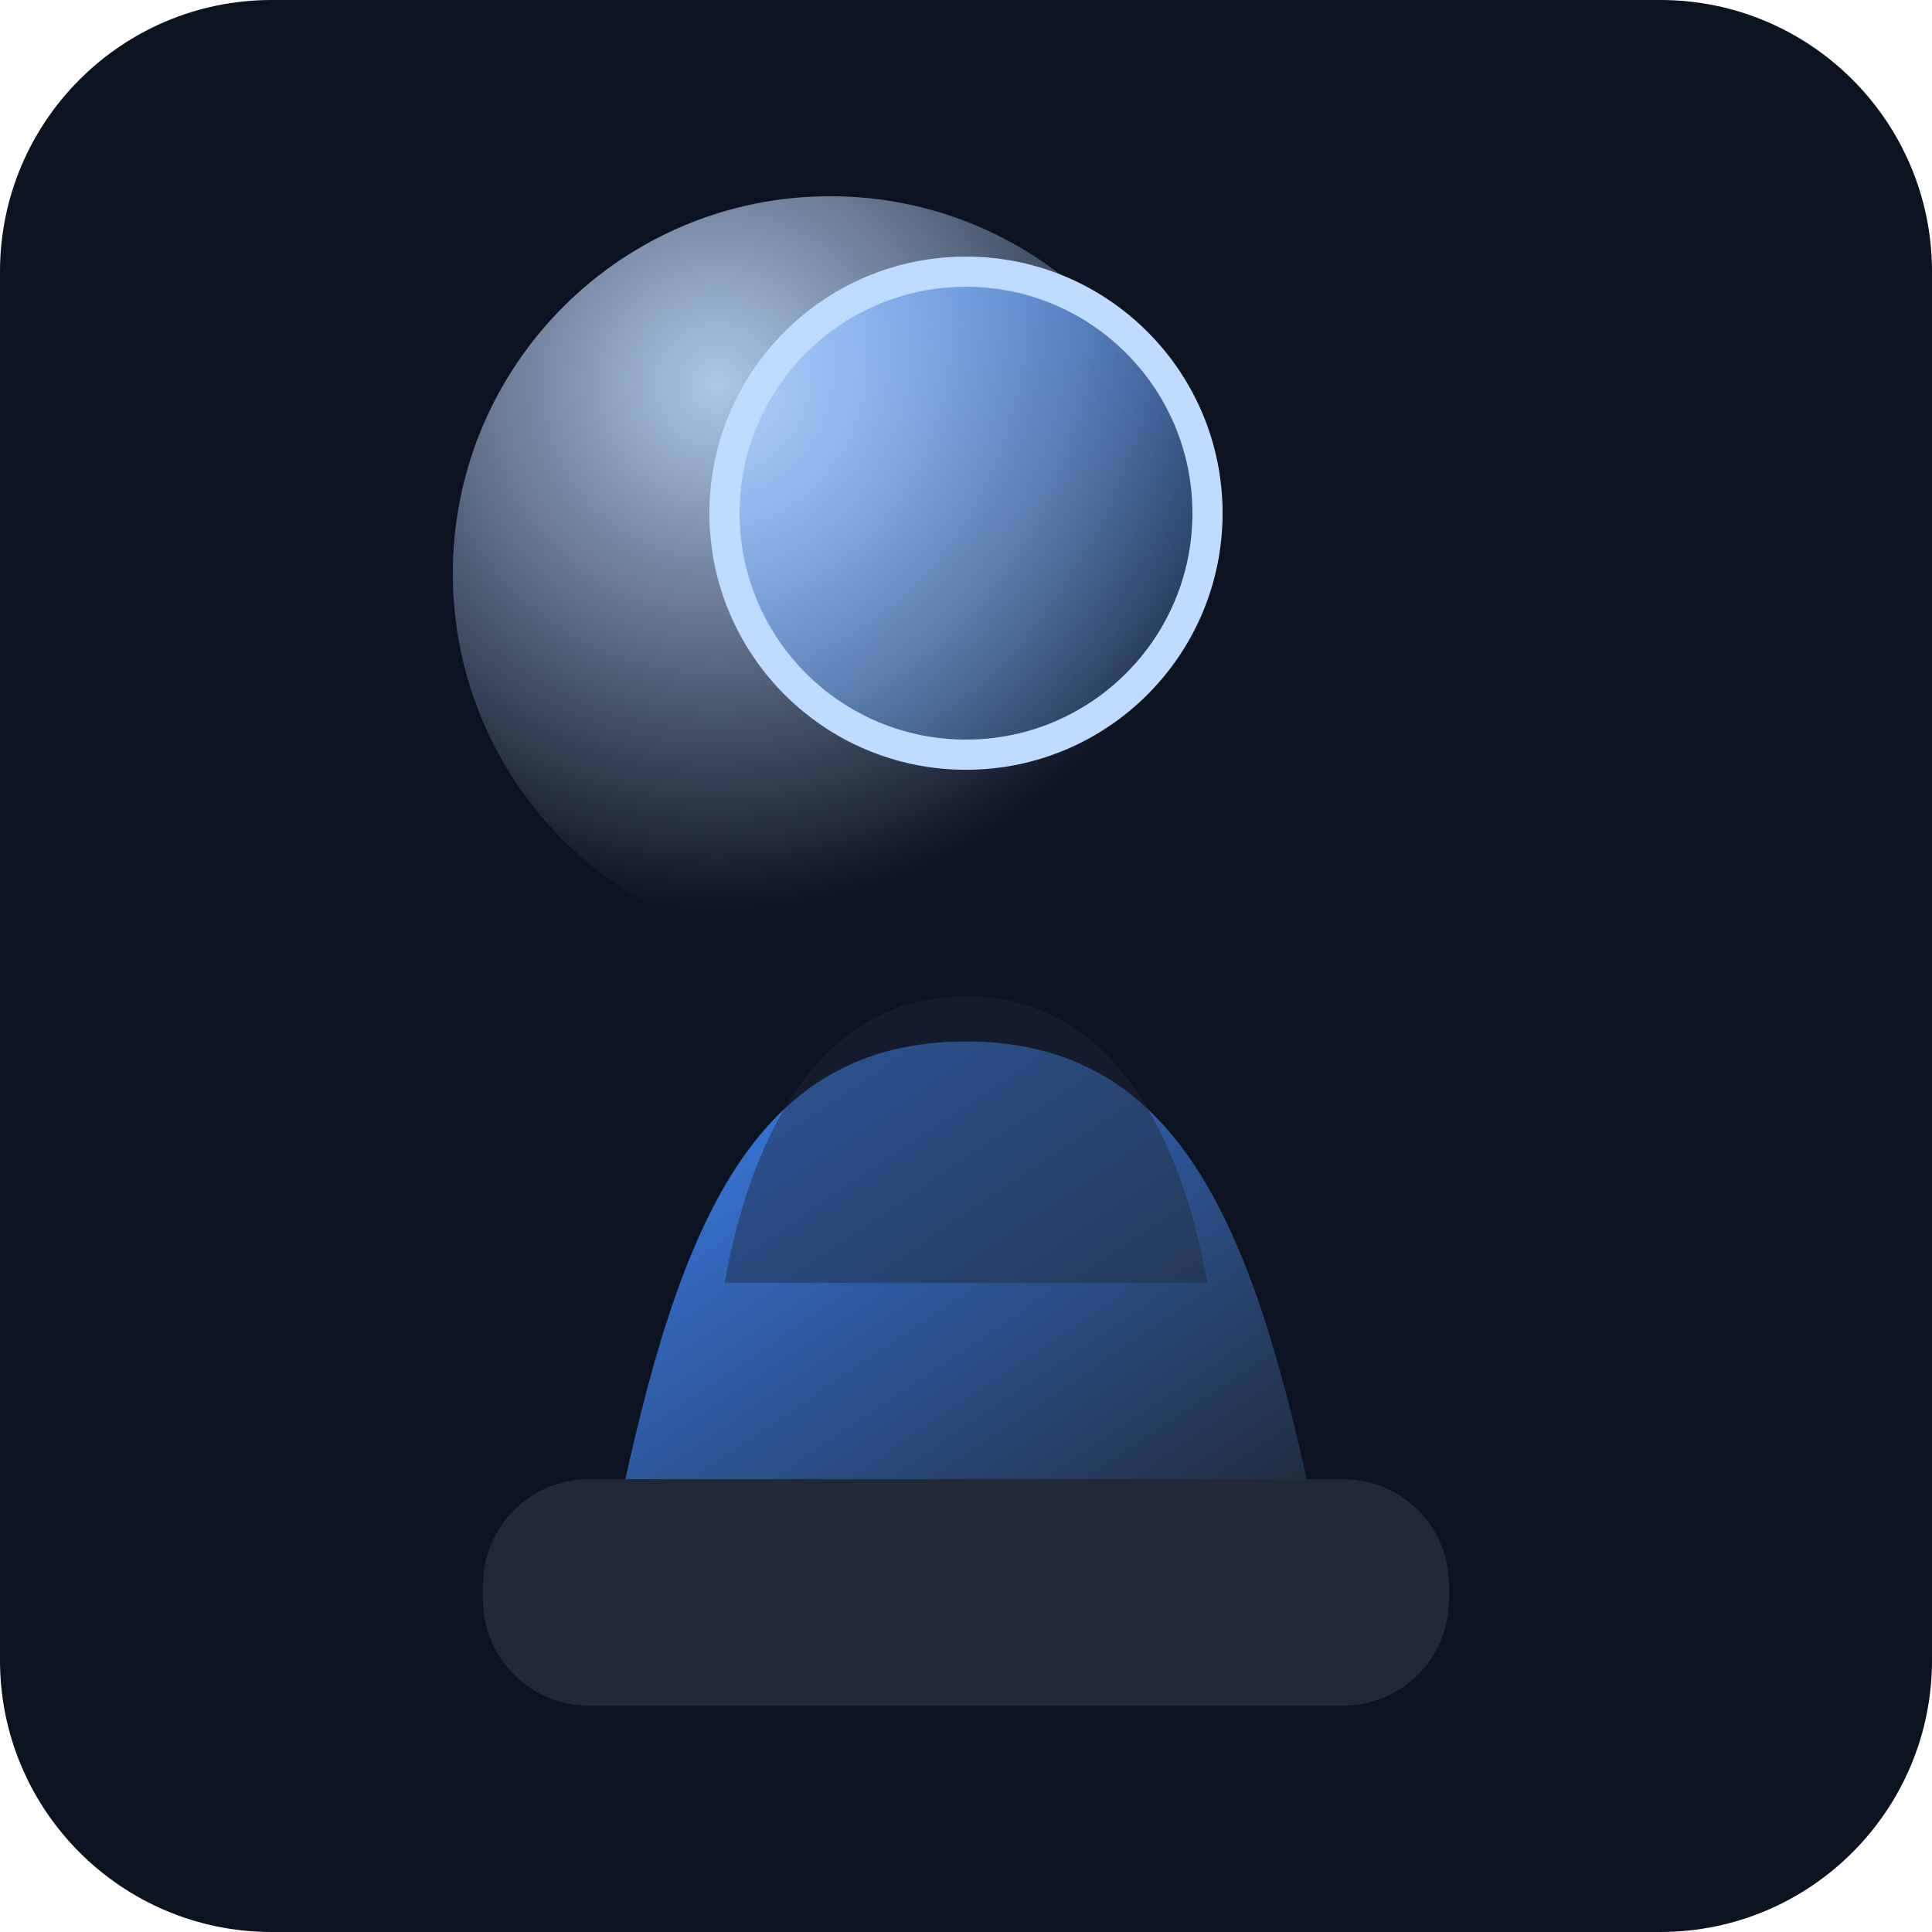
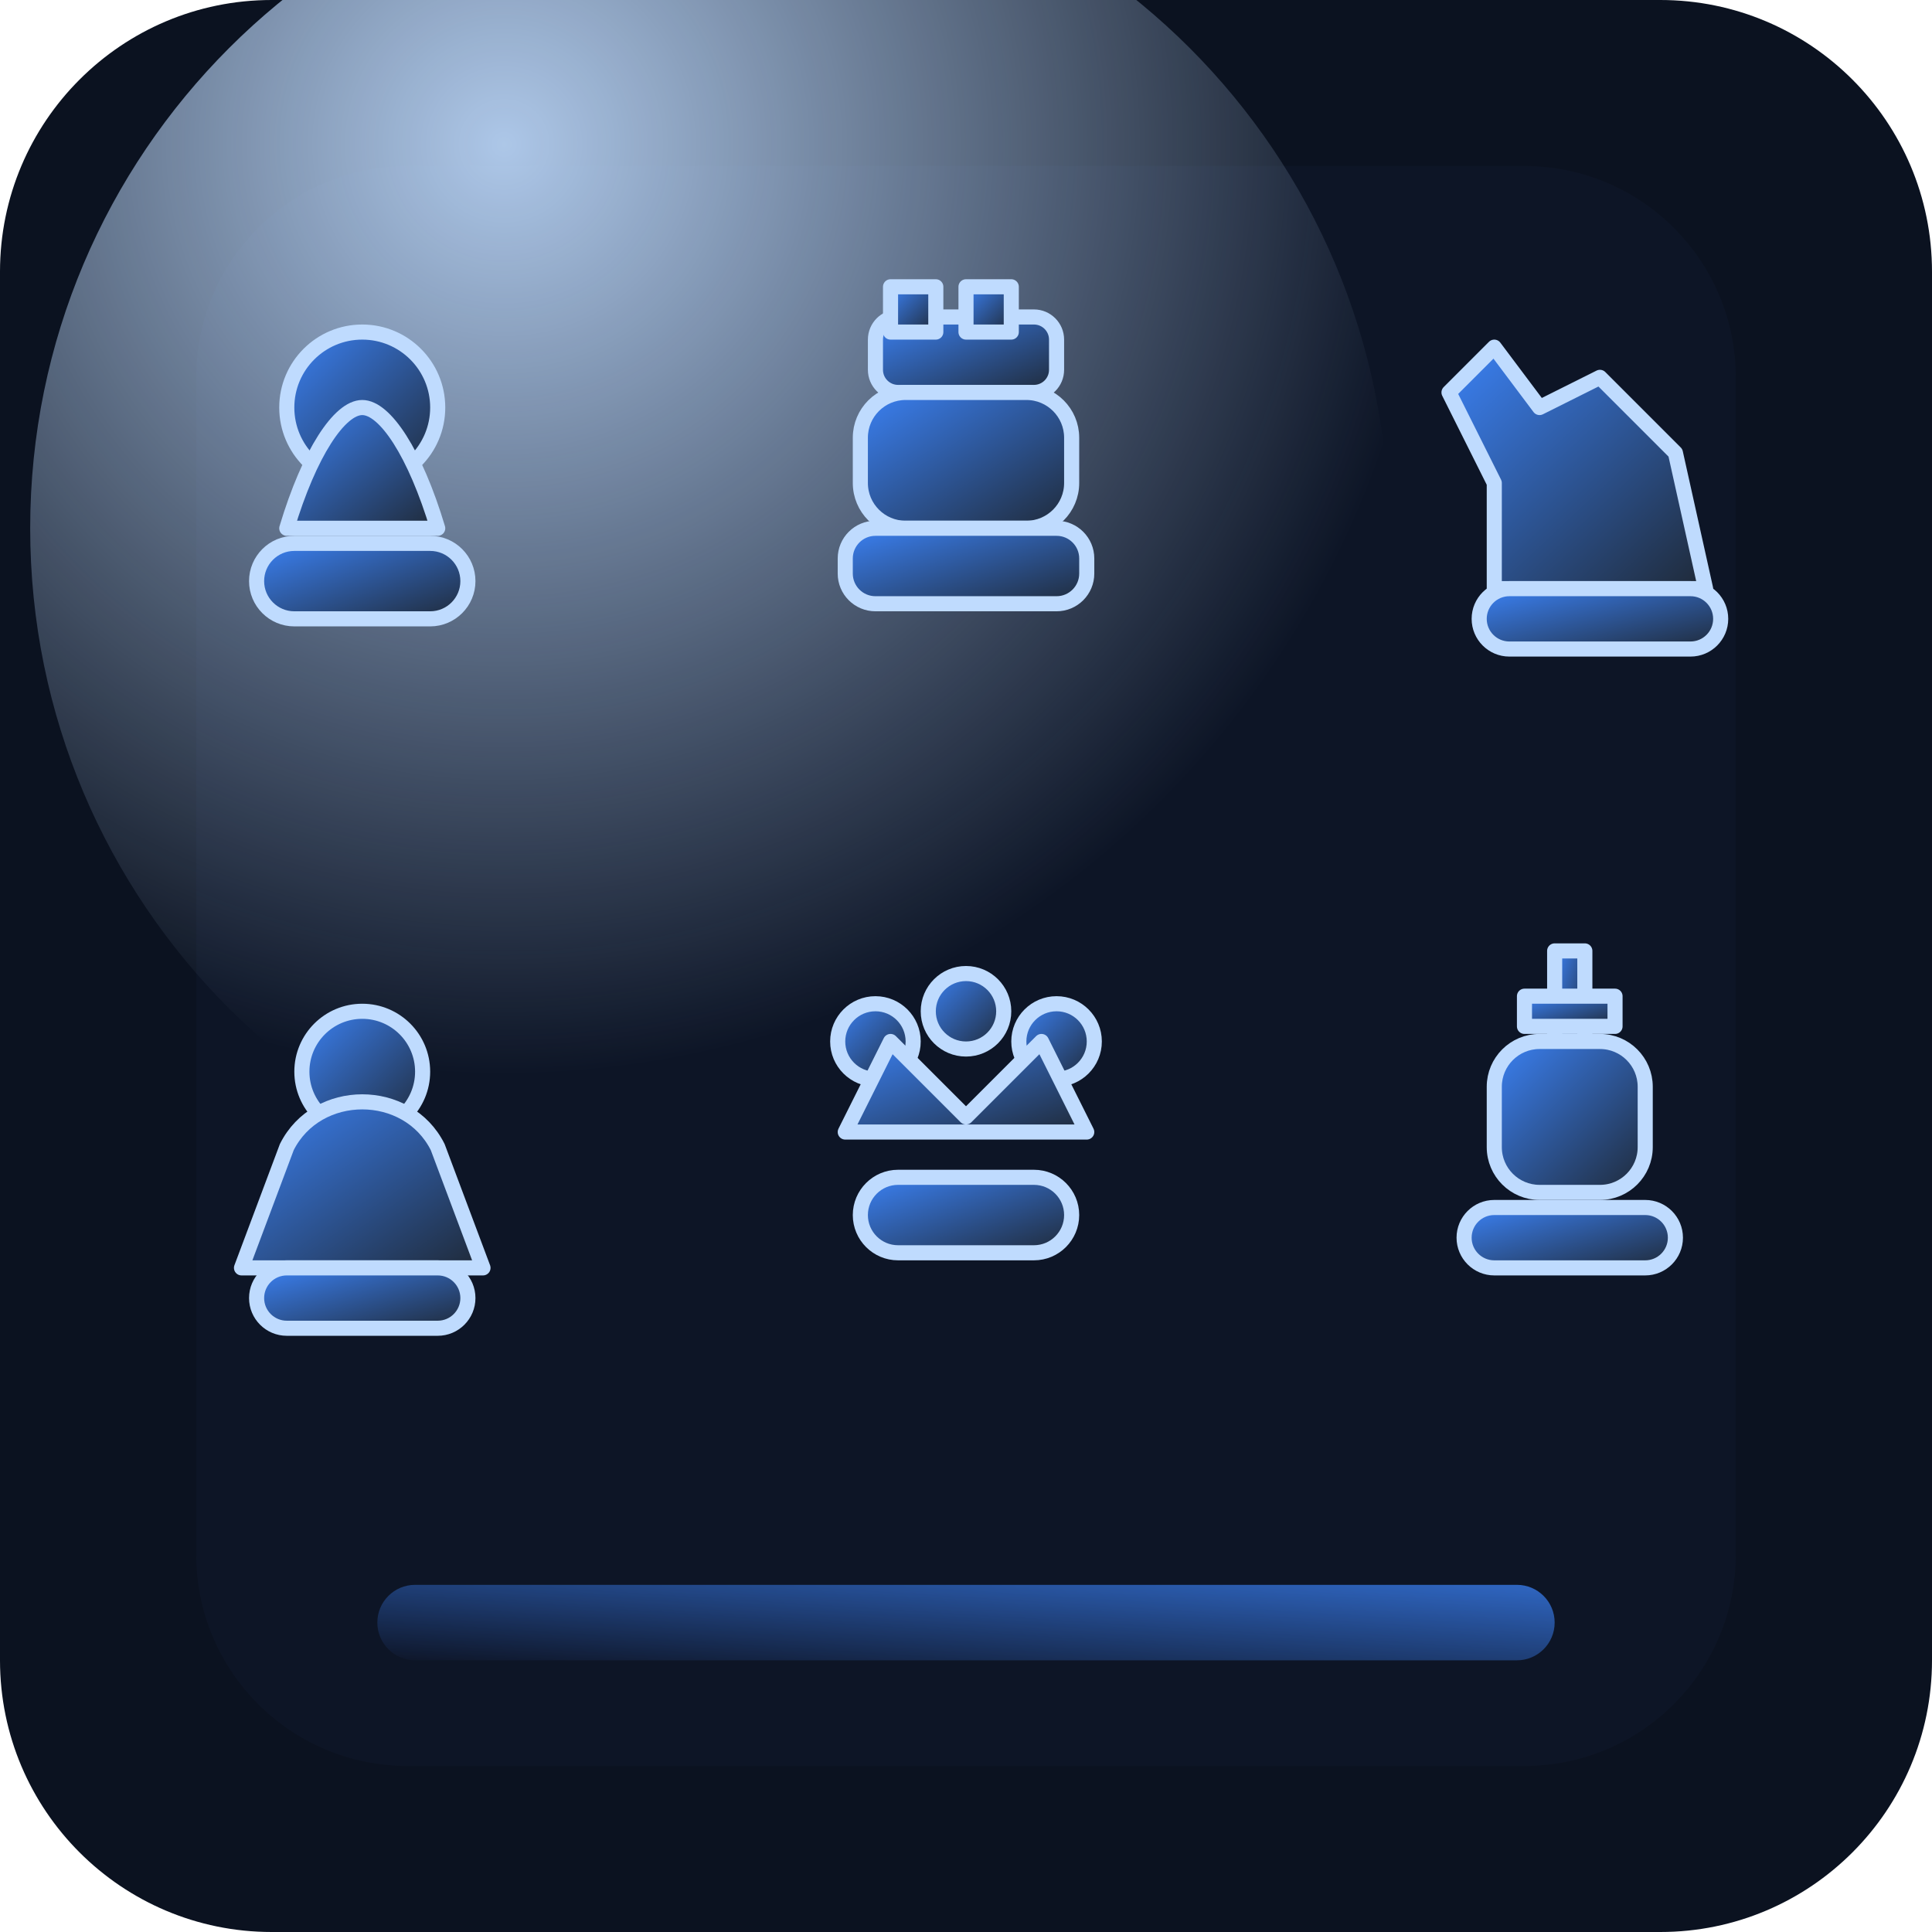
<svg xmlns="http://www.w3.org/2000/svg" width="256" height="256" viewBox="0 0 256 256">
  <defs>
-     <radialGradient id="shine" cx="35%" cy="25%" r="70%">
+     <linearGradient id="piece" x1="0" y1="0" x2="1" y2="1">
+       <stop offset="0%" stop-color="#3b82f6" />
+       <stop offset="100%" stop-color="#1f2937" />
+     </linearGradient>
+     <linearGradient id="base" x1="0" y1="1" x2="1" y2="0">
+       <stop offset="0%" stop-color="#0f172a" />
+       <stop offset="100%" stop-color="#3b82f6" />
+     </linearGradient>
+     <radialGradient id="shine" cx="35%" cy="22%" r="68%">
      <stop offset="0%" stop-color="#bfdbfe" stop-opacity="0.9" />
      <stop offset="100%" stop-color="#bfdbfe" stop-opacity="0" />
    </radialGradient>
-     <linearGradient id="body" x1="0" y1="0" x2="1" y2="1">
-       <stop offset="0%" stop-color="#3b82f6" />
-       <stop offset="100%" stop-color="#1f2937" />
-     </linearGradient>
  </defs>
  <rect width="256" height="256" rx="36" fill="#0b1220" />
-   <circle cx="128" cy="68" r="32" fill="url(#body)" stroke="#bfdbfe" stroke-width="4" />
-   <path d="M82 200c8-38 18-62 46-62s38 24 46 62" fill="url(#body)" />
-   <path d="M96 170c4-22 14-38 32-38s28 16 32 38" fill="#1f2937" opacity="0.45" />
-   <rect x="64" y="196" width="128" height="30" rx="14" fill="#1f2937" />
-   <circle cx="110" cy="76" r="50" fill="url(#shine)" />
+   <rect x="26" y="22" width="204" height="212" rx="28" fill="#0f172a" opacity="0.6" />
+   <circle cx="94" cy="70" r="90" fill="url(#shine)" />
+   <g fill="url(#piece)" stroke="#bfdbfe" stroke-width="2" stroke-linecap="round" stroke-linejoin="round">
+     <g transform="translate(24 38)">
+       <circle cx="24" cy="16" r="10" />
+       <path d="M14 32c3-10 7-16 10-16s7 6 10 16z" />
+       <rect x="10" y="34" width="28" height="10" rx="5" />
+     </g>
+     <g transform="translate(104 34)">
+       <rect x="12" y="8" width="24" height="10" rx="3" />
+       <rect x="10" y="18" width="28" height="18" rx="6" />
+       <rect x="8" y="36" width="32" height="10" rx="4" />
+       <rect x="14" y="4" width="6" height="6" />
+       <rect x="24" y="4" width="6" height="6" />
+     </g>
+     <g transform="translate(184 36)">
+       <path d="M14 42h28l-4-18-10-10-8 4-6-8-6 6 6 12z" />
+       <rect x="12" y="42" width="32" height="8" rx="4" />
+     </g>
+     <g transform="translate(24 128)">
+       <circle cx="24" cy="14" r="8" />
+       <path d="M14 24c4-8 16-8 20 0l6 16H8z" />
+       <rect x="10" y="40" width="28" height="8" rx="4" />
+     </g>
+     <g transform="translate(104 122)">
+       <circle cx="12" cy="16" r="5" />
+       <circle cx="24" cy="12" r="5" />
+       <circle cx="36" cy="16" r="5" />
+       <path d="M8 28l6-12 10 10 10-10 6 12z" />
+       <rect x="10" y="34" width="28" height="10" rx="5" />
+     </g>
+     <g transform="translate(184 122)">
+       <rect x="22" y="4" width="4" height="12" />
+       <rect x="18" y="10" width="12" height="4" />
+       <rect x="14" y="16" width="20" height="20" rx="6" />
+       <rect x="10" y="38" width="28" height="8" rx="4" />
+     </g>
+   </g>
+   <rect x="50" y="210" width="156" height="10" rx="5" fill="url(#base)" opacity="0.75" />
</svg>
